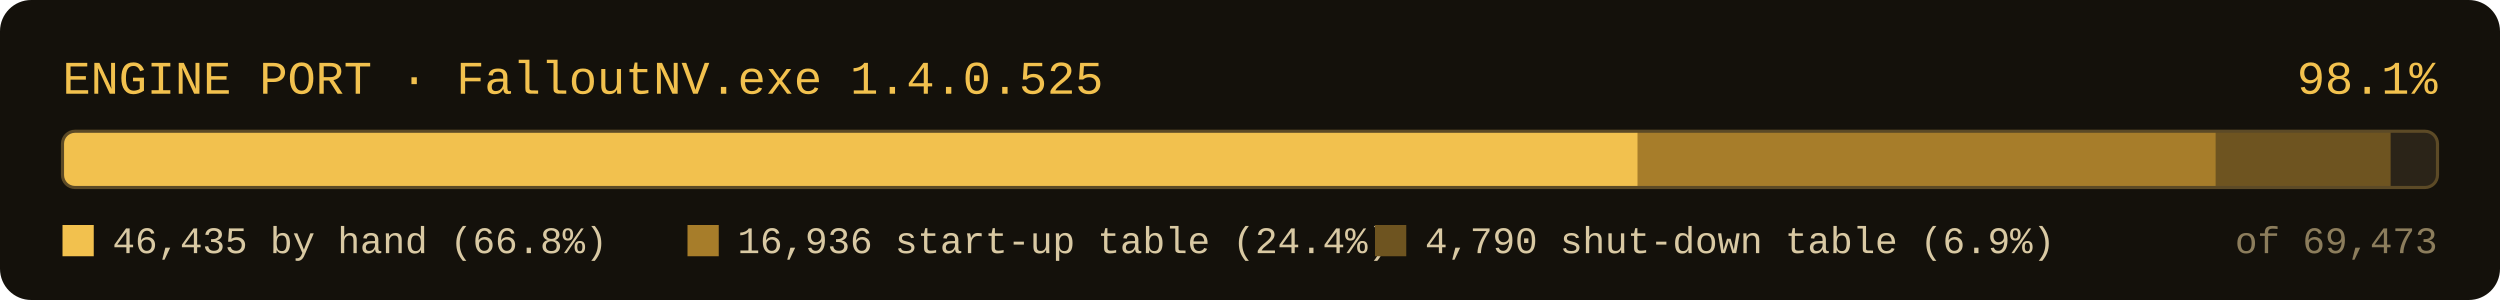
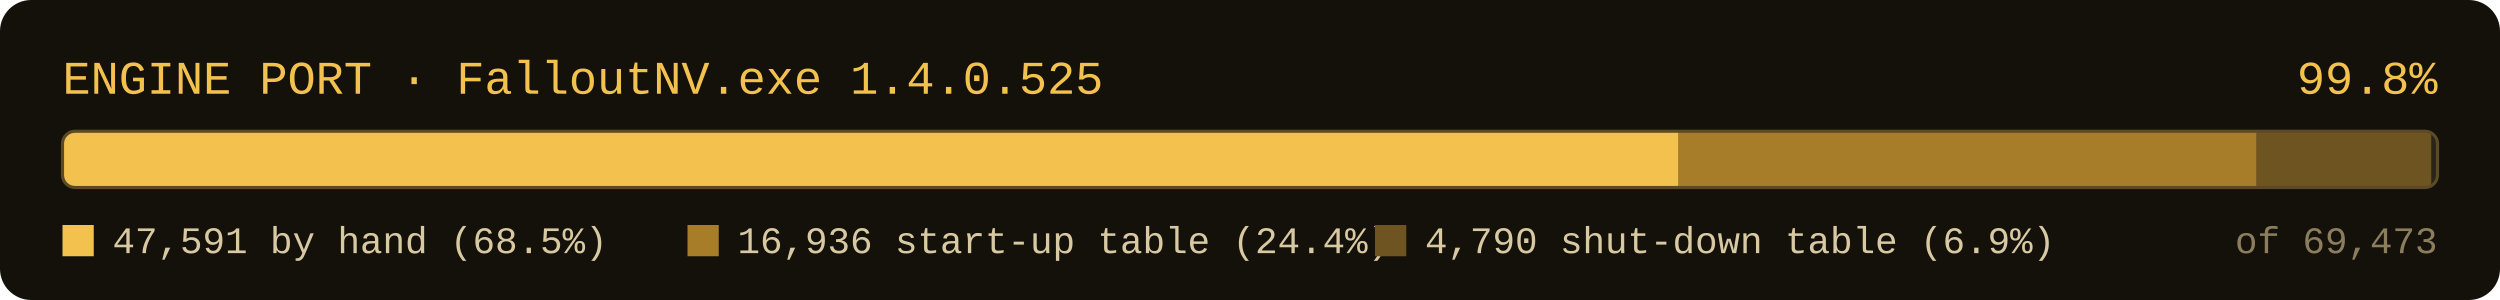
- <svg xmlns="http://www.w3.org/2000/svg" width="800" height="96" viewBox="0 0 800 96" role="img" aria-label="Engine port progress: 66.8% translated by hand, 24.4% start-up table, 6.9% shut-down table, 98.1% covered in all">
+ <svg xmlns="http://www.w3.org/2000/svg" width="800" height="96" viewBox="0 0 800 96" role="img" aria-label="Engine port progress: 68.5% translated by hand, 24.4% start-up table, 6.9% shut-down table, 99.8% covered in all">
  <rect x="0" y="0" width="800" height="96" rx="10" fill="#14110b" />
  <text x="20" y="30" font-family="Consolas, 'Courier New', monospace" font-size="15" fill="#f2c14e">ENGINE PORT · FalloutNV.exe 1.4.0.525</text>
-   <text x="780" y="30" text-anchor="end" font-family="Consolas, 'Courier New', monospace" font-size="15" fill="#f2c14e">98.1%</text>
+   <text x="780" y="30" text-anchor="end" font-family="Consolas, 'Courier New', monospace" font-size="15" fill="#f2c14e">99.8%</text>
  <rect x="20" y="42" width="760" height="18" rx="4" fill="#2b2418" />
-   <rect x="20" y="42" width="508" height="18" rx="4" fill="#f2c14e" />
-   <rect x="524" y="42" width="189" height="18" fill="#a77d2a" />
-   <rect x="709" y="42" width="56" height="18" fill="#6e5420" />
+   <rect x="20" y="42" width="521" height="18" rx="4" fill="#f2c14e" />
+   <rect x="537" y="42" width="189" height="18" fill="#a77d2a" />
+   <rect x="722" y="42" width="56" height="18" fill="#6e5420" />
  <rect x="20" y="42" width="760" height="18" rx="4" fill="none" stroke="#5c4a26" stroke-width="1" />
  <rect x="20" y="72" width="10" height="10" fill="#f2c14e" />
-   <text x="36" y="81" font-family="Consolas, 'Courier New', monospace" font-size="12" fill="#d9c9a3">46,435 by hand (66.8%)</text>
+   <text x="36" y="81" font-family="Consolas, 'Courier New', monospace" font-size="12" fill="#d9c9a3">47,591 by hand (68.5%)</text>
  <rect x="220" y="72" width="10" height="10" fill="#a77d2a" />
  <text x="236" y="81" font-family="Consolas, 'Courier New', monospace" font-size="12" fill="#d9c9a3">16,936 start-up table (24.4%)</text>
  <rect x="440" y="72" width="10" height="10" fill="#6e5420" />
  <text x="456" y="81" font-family="Consolas, 'Courier New', monospace" font-size="12" fill="#d9c9a3">4,790 shut-down table (6.9%)</text>
  <text x="780" y="81" text-anchor="end" font-family="Consolas, 'Courier New', monospace" font-size="12" fill="#8c7d5c">of 69,473</text>
</svg>
